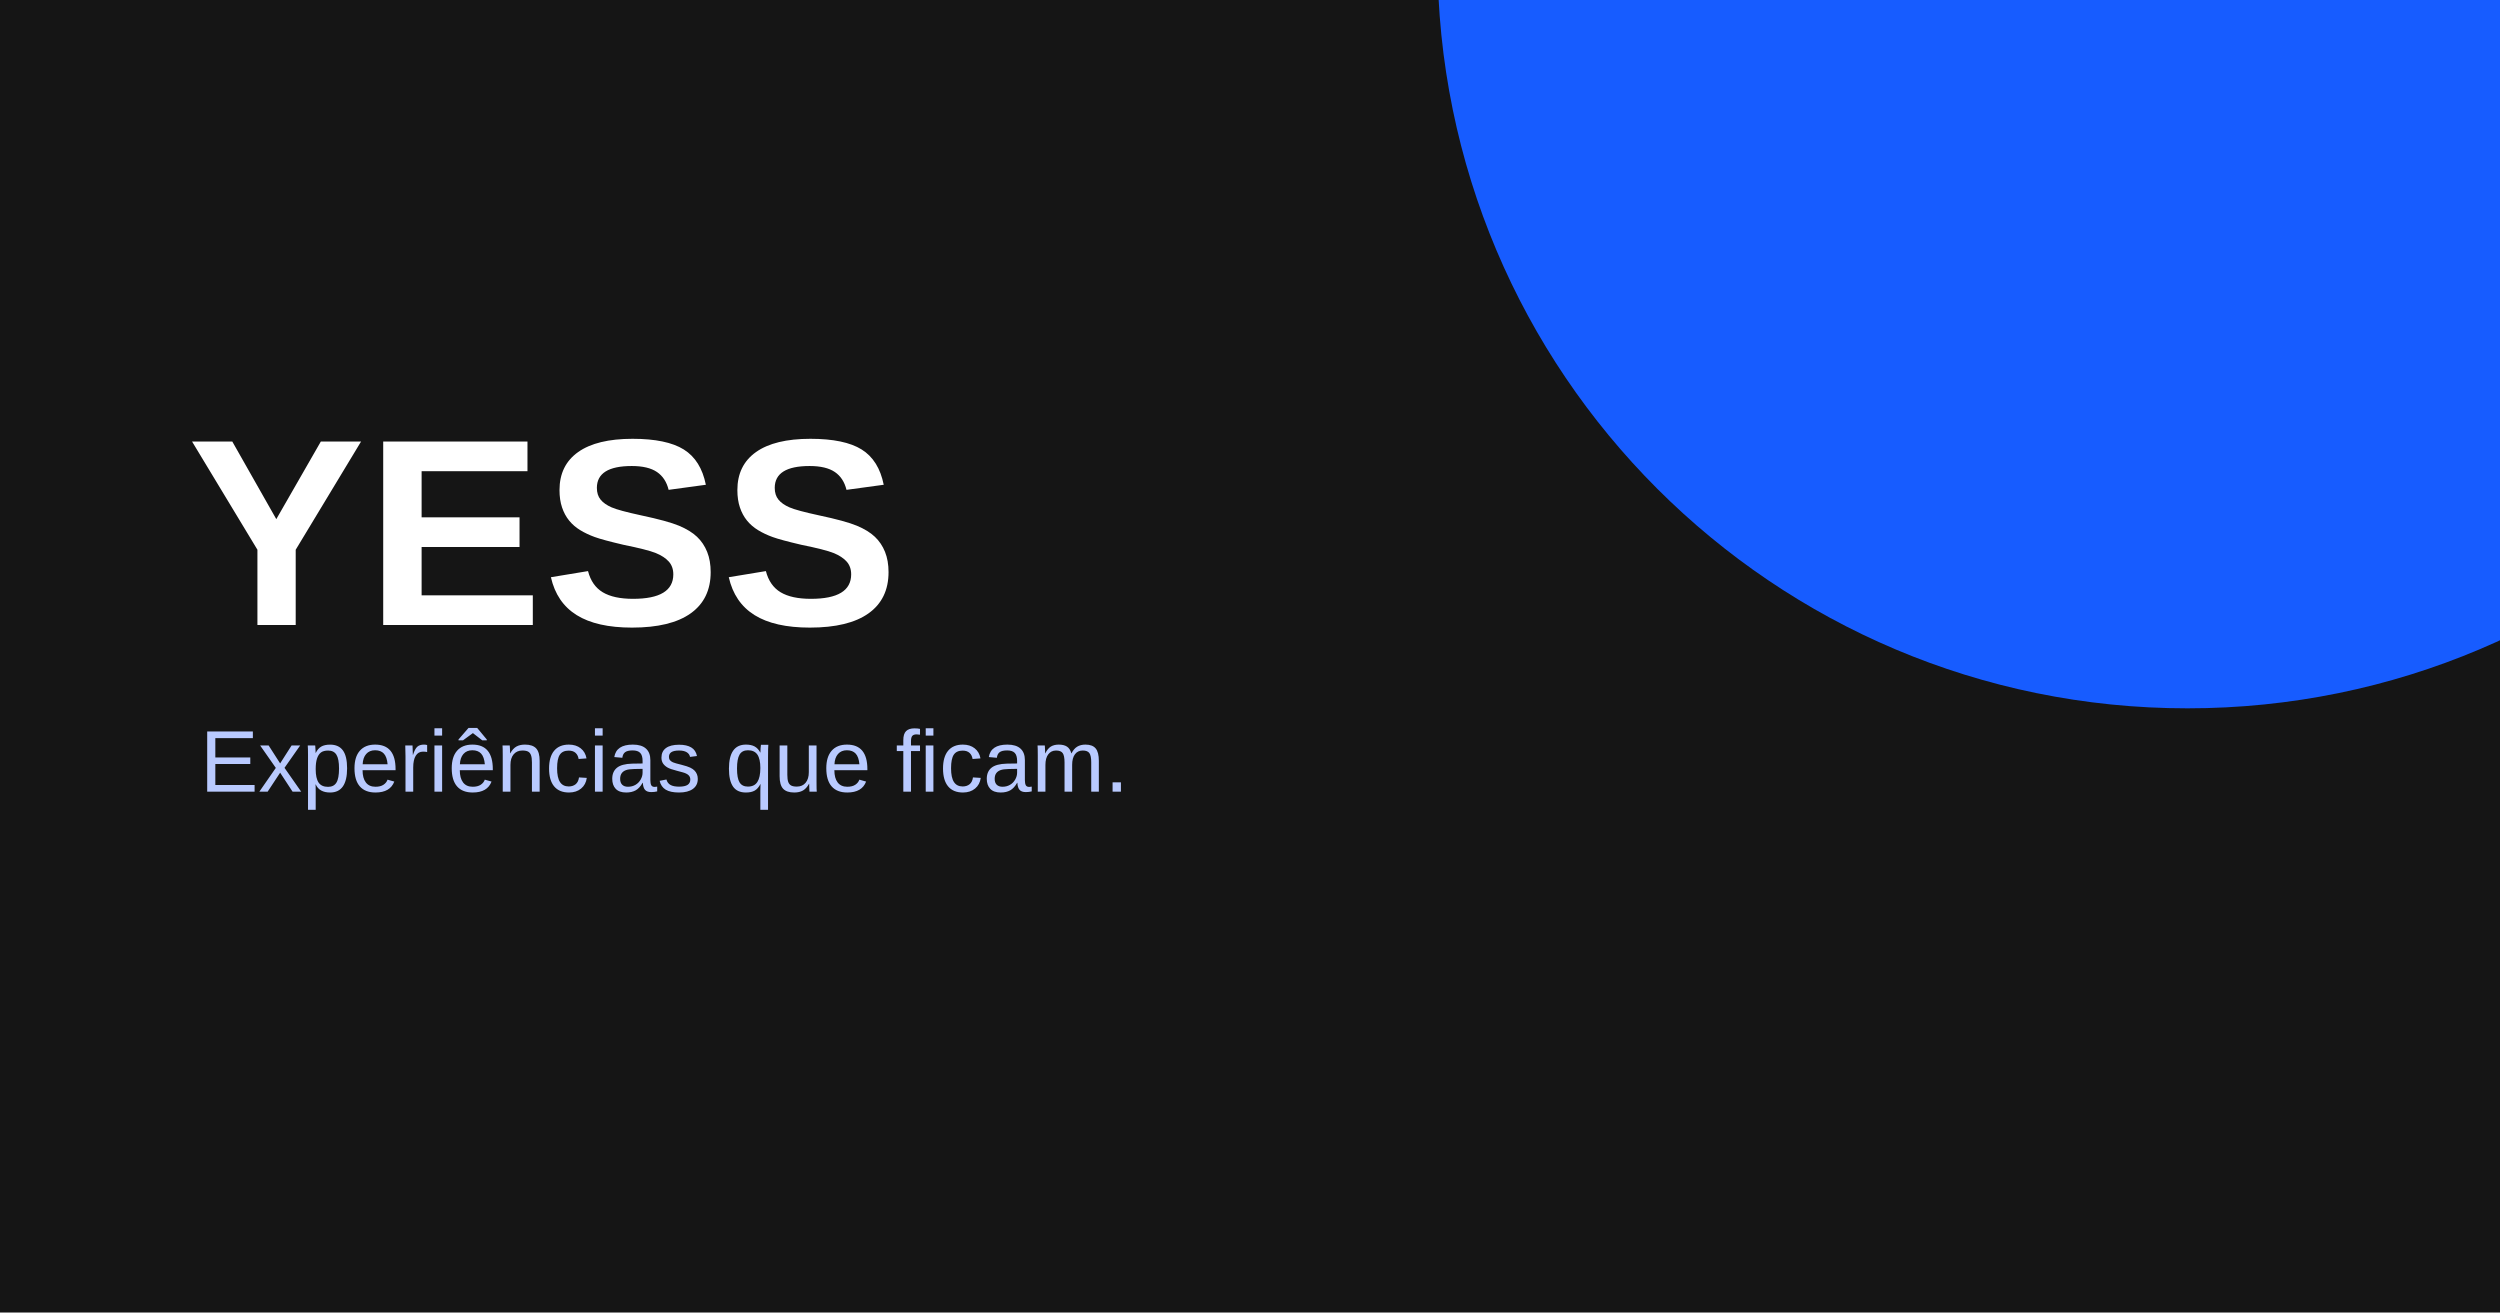
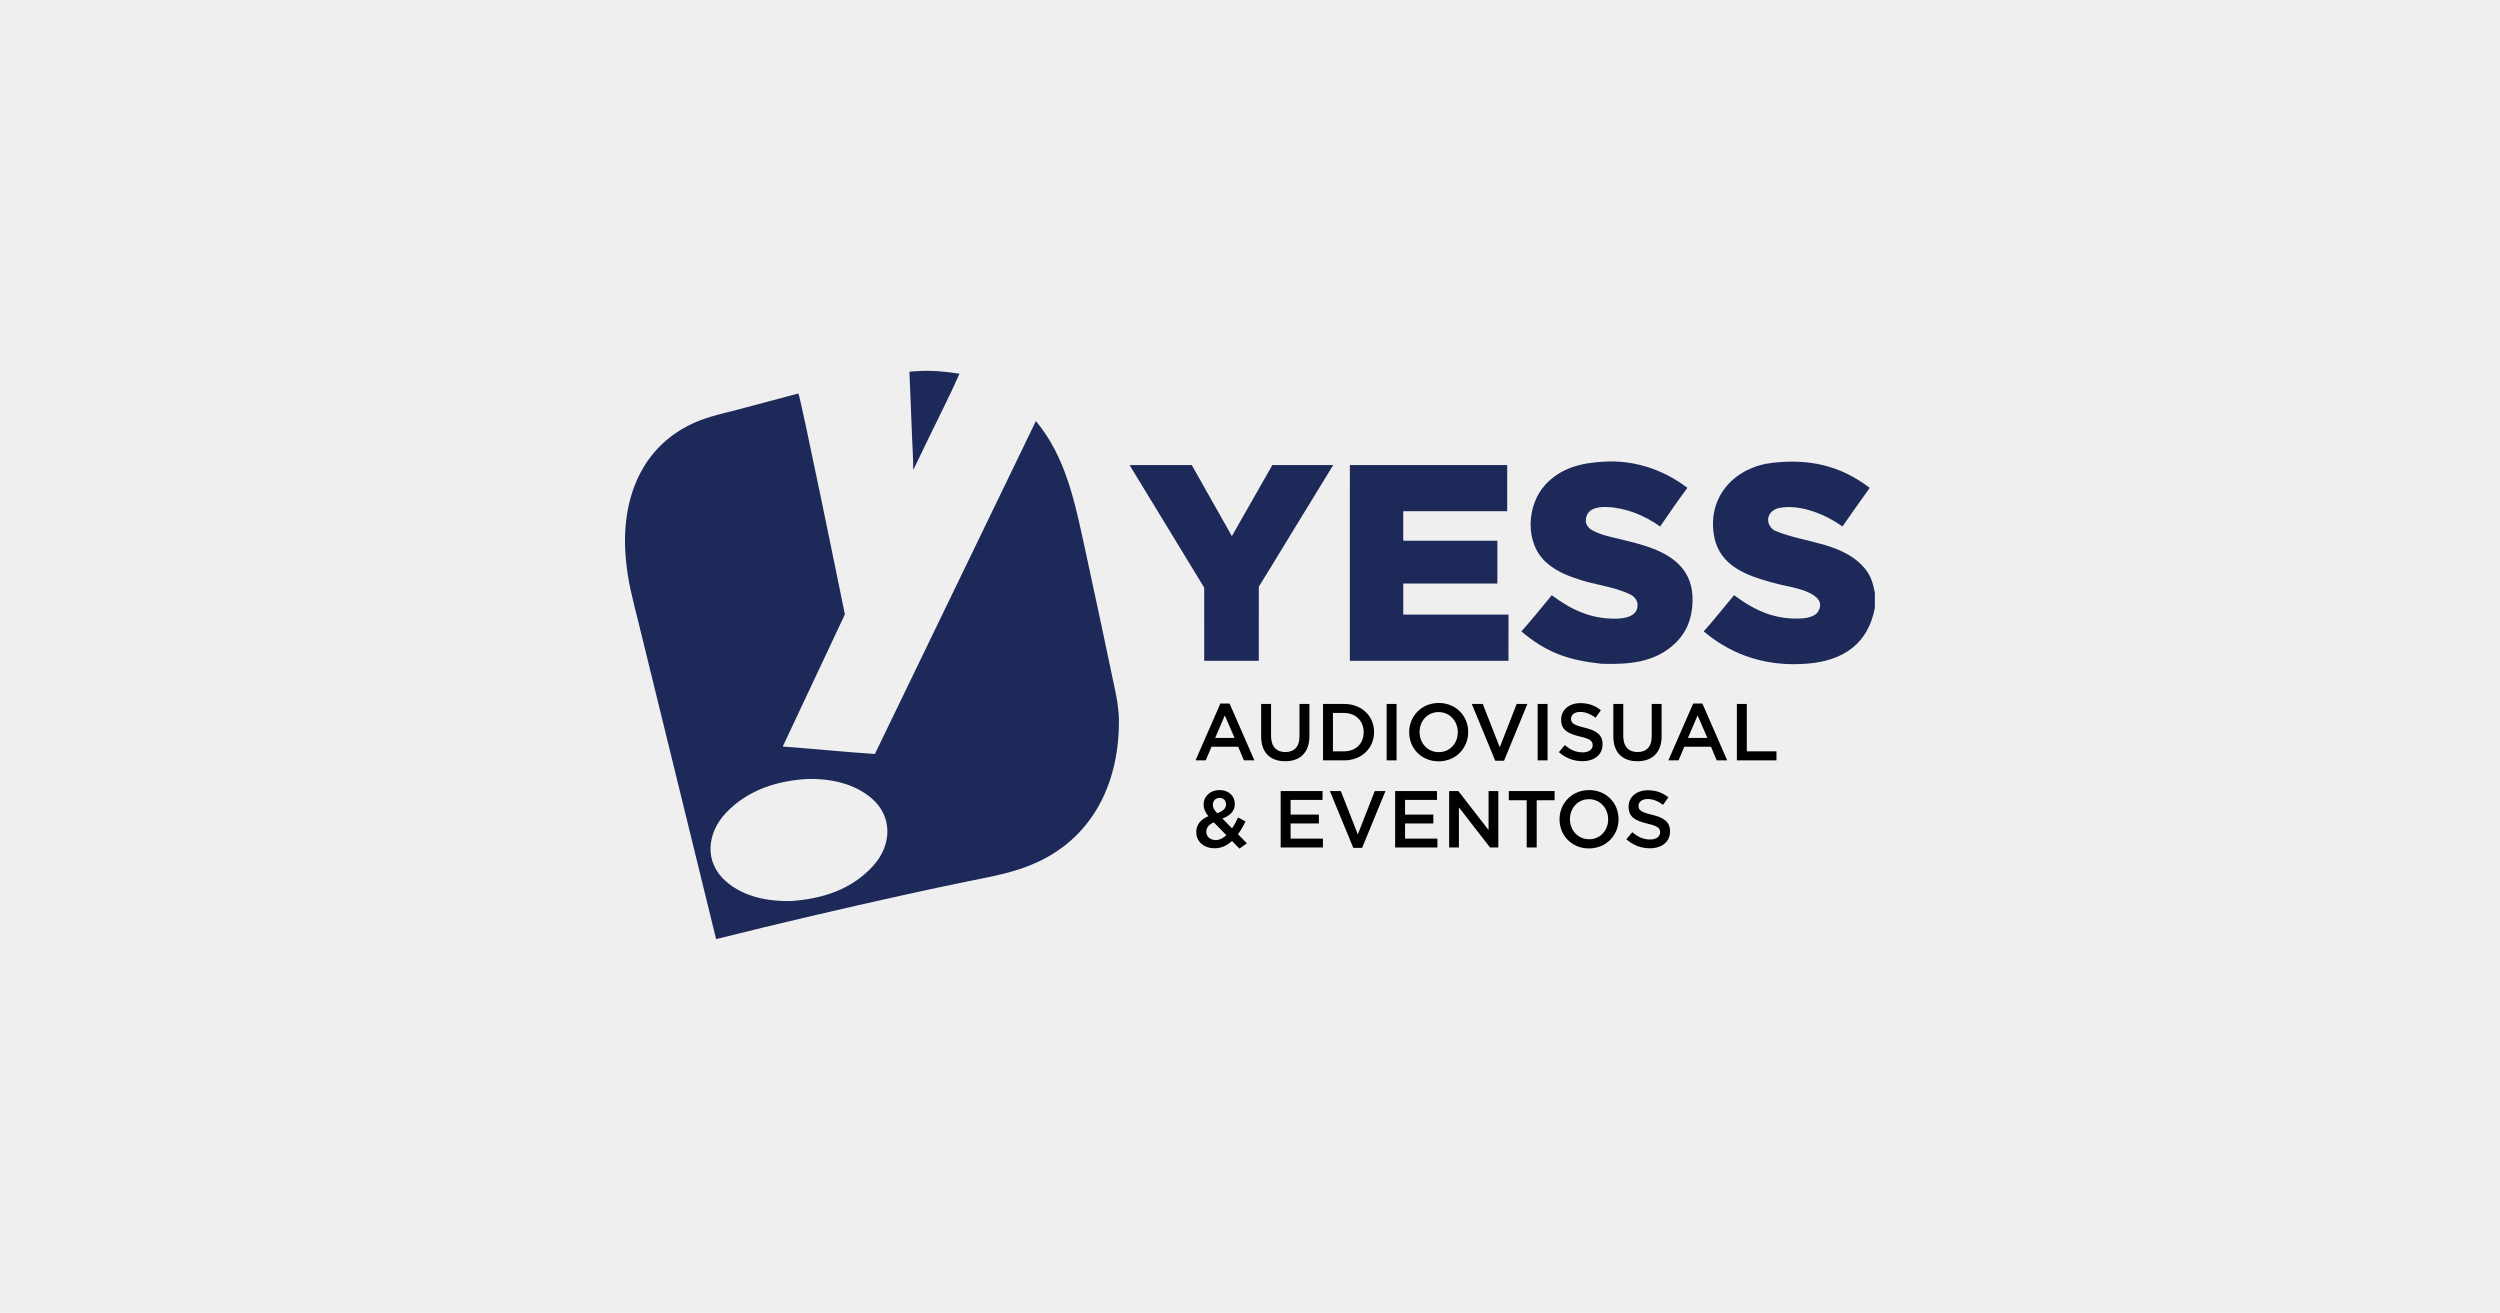
- <svg xmlns="http://www.w3.org/2000/svg" viewBox="0 0 1200 630">
-   <rect width="1200" height="630" fill="#151515" />
-   <circle cx="1050" cy="-20" r="360" fill="#175cff" />
-   <text x="90" y="300" fill="white" font-family="Arial, sans-serif" font-size="128" font-weight="800">YESS</text>
-   <text x="96" y="380" fill="#b9caff" font-family="Arial, sans-serif" font-size="42">Experiências que ficam.</text>
+ <svg xmlns="http://www.w3.org/2000/svg" width="1200" height="630" viewBox="0 0 1200 630" fill="none">
+   <rect width="1200" height="630" fill="#EFEFEF" />
+   <g clip-path="url(#clip0_497_1112)">
+     <path d="M573.864 364.973L585.782 337.697H590.193L602.11 364.973H597.08L594.333 358.434H581.525L578.74 364.973H573.864ZM583.267 354.217H592.592L587.91 343.384L583.267 354.217Z" fill="black" />
+     <path d="M616.879 365.398C609.836 365.398 605.349 361.336 605.349 353.482V337.89H610.106V353.288C610.106 358.318 612.7 360.988 616.955 360.988C621.173 360.988 623.764 358.473 623.764 353.482V337.89H628.524V353.25C628.524 361.336 623.958 365.398 616.879 365.398Z" fill="black" />
+     <path d="M635.058 364.973V337.89H645.158C653.67 337.89 659.549 343.732 659.549 351.354V351.431C659.549 359.053 653.67 364.973 645.158 364.973H635.058ZM645.158 342.224H639.815V360.639H645.158C650.846 360.639 654.558 356.809 654.558 351.509V351.431C654.558 346.131 650.846 342.224 645.158 342.224Z" fill="black" />
+     <path d="M665.594 364.973V337.89H670.354V364.973H665.594Z" fill="black" />
+     <path d="M690.527 365.437C682.209 365.437 676.406 359.13 676.406 351.509V351.431C676.406 343.81 682.288 337.426 690.606 337.426C698.924 337.426 704.727 343.732 704.727 351.354V351.431C704.727 359.053 698.849 365.437 690.527 365.437ZM690.606 361.026C695.985 361.026 699.737 356.77 699.737 351.509V351.431C699.737 346.17 695.906 341.798 690.527 341.798C685.149 341.798 681.397 346.093 681.397 351.354V351.431C681.397 356.693 685.227 361.026 690.606 361.026Z" fill="black" />
+     <path d="M717.715 365.166L706.458 337.89H711.718L719.885 358.705L728.009 337.89H733.154L721.933 365.166H717.715Z" fill="black" />
+     <path d="M738.07 364.973V337.89H742.827V364.973H738.07Z" fill="black" />
+     <path d="M759.558 365.36C755.418 365.36 751.512 363.928 748.261 361.026L751.124 357.622C753.715 359.866 756.349 361.142 759.676 361.142C762.615 361.142 764.473 359.75 764.473 357.738V357.66C764.473 355.726 763.391 354.681 758.361 353.521C752.594 352.128 749.343 350.426 749.343 345.435V345.357C749.343 340.715 753.212 337.504 758.591 337.504C762.54 337.504 765.673 338.703 768.418 340.908L765.867 344.506C763.427 342.688 760.991 341.721 758.515 341.721C755.727 341.721 754.103 343.152 754.103 344.932V345.009C754.103 347.098 755.343 348.027 760.564 349.265C766.291 350.658 769.233 352.708 769.233 357.196V357.273C769.233 362.342 765.246 365.36 759.558 365.36Z" fill="black" />
+     <path d="M785.933 365.398C778.891 365.398 774.403 361.336 774.403 353.482V337.89H779.163V353.288C779.163 358.318 781.754 360.988 786.012 360.988C790.23 360.988 792.821 358.473 792.821 353.482V337.89H797.582V353.25C797.582 361.336 793.015 365.398 785.933 365.398Z" fill="black" />
+     <path d="M800.809 364.973L812.727 337.697H817.139L829.055 364.973H824.024L821.279 358.434H808.47L805.685 364.973H800.809ZM810.212 354.217H819.536L814.855 343.384L810.212 354.217Z" fill="black" />
+     <path d="M833.7 364.973V337.89H838.461V360.639H852.7V364.973H833.7Z" fill="black" />
+     <path d="M594.952 407.328L591.354 403.652C589.032 405.819 586.324 407.173 583.073 407.173C578.005 407.173 574.212 404.117 574.212 399.435V399.358C574.212 395.876 576.263 393.361 579.978 391.775C578.43 389.802 577.734 388.099 577.734 386.126V386.049C577.734 382.412 580.674 379.24 585.511 379.24C589.806 379.24 592.708 382.141 592.708 385.778V385.855C592.708 389.415 590.348 391.543 586.749 392.897L591.392 397.617C592.437 396.069 593.405 394.29 594.294 392.394L597.893 394.29C596.809 396.456 595.61 398.584 594.217 400.441L598.512 404.774L594.952 407.328ZM584.234 390.343C587.02 389.337 588.49 388.061 588.49 386.126V386.049C588.49 384.23 587.213 382.992 585.434 382.992C583.499 382.992 582.183 384.347 582.183 386.242V386.32C582.183 387.674 582.725 388.68 584.234 390.343ZM583.538 403.227C585.395 403.227 587.097 402.337 588.645 400.867L582.609 394.715C580.094 395.799 579.011 397.462 579.011 399.203V399.281C579.011 401.563 580.906 403.227 583.538 403.227Z" fill="black" />
+     <path d="M614.727 406.786V379.704H634.809V383.96H619.488V391.001H633.069V395.257H619.488V402.531H635.003V406.786H614.727Z" fill="black" />
+     <path d="M649.588 406.98L638.327 379.704H643.591L651.754 400.519L659.879 379.704H665.027L653.806 406.98H649.588Z" fill="black" />
+     <path d="M669.67 406.786V379.704H689.752V383.96H674.427V391.001H688.009V395.257H674.427V402.531H689.946V406.786H669.67Z" fill="black" />
+     <path d="M695.591 406.786V379.704H700.003L714.512 398.429V379.704H719.194V406.786H715.209L700.273 387.519V406.786H695.591Z" fill="black" />
+     <path d="M732.815 406.786V384.114H724.224V379.704H746.203V384.114H737.612V406.786H732.815Z" fill="black" />
+     <path d="M762.7 407.25C754.382 407.25 748.576 400.944 748.576 393.322V393.245C748.576 385.623 754.458 379.24 762.779 379.24C771.097 379.24 776.9 385.546 776.9 393.168V393.245C776.9 400.867 771.018 407.25 762.7 407.25ZM762.779 402.84C768.154 402.84 771.909 398.584 771.909 393.322V393.245C771.909 387.983 768.079 383.611 762.7 383.611C757.321 383.611 753.57 387.906 753.57 393.168V393.245C753.57 398.507 757.4 402.84 762.779 402.84Z" fill="black" />
+     <path d="M791.943 407.173C787.803 407.173 783.894 405.742 780.643 402.84L783.506 399.435C786.1 401.679 788.73 402.956 792.058 402.956C795 402.956 796.855 401.563 796.855 399.551V399.474C796.855 397.54 795.773 396.495 790.743 395.334C784.976 393.941 781.727 392.239 781.727 387.248V387.171C781.727 382.528 785.597 379.317 790.976 379.317C794.921 379.317 798.055 380.516 800.803 382.721L798.249 386.32C795.812 384.501 793.373 383.534 790.897 383.534C788.112 383.534 786.485 384.965 786.485 386.745V386.823C786.485 388.912 787.724 389.84 792.949 391.078C798.676 392.471 801.615 394.522 801.615 399.01V399.087C801.615 404.155 797.63 407.173 791.943 407.173Z" fill="black" />
+     <path d="M850.936 222.126C868.56 220.155 883.36 223.437 897.479 234.172C893.063 240.32 888.694 246.499 884.369 252.711L884.03 252.466C876.2 246.904 864.636 242.171 854.766 243.681C852.766 243.986 850.772 244.834 849.603 246.573C848.779 247.787 848.494 249.287 848.812 250.719C849.148 252.262 850.579 254.143 851.997 254.742C866.272 260.781 884.83 260.186 895.382 273.203C898.154 276.626 899.048 280.189 899.924 284.425V291.795C896.688 308.966 884.942 317.083 867.703 318.532C849.066 320.098 832.194 315.177 817.776 303.083C822.536 297.758 827.727 291.234 832.363 285.687C842.46 293.208 852.366 297.719 865.454 296.806C867.542 296.655 871.303 295.756 872.545 293.807C878.491 284.467 859.26 281.741 854.821 280.672C851.651 279.914 848.509 279.048 845.403 278.077C834.288 274.605 824.518 269.129 822.621 256.479C819.773 237.938 832.948 224.138 850.936 222.126ZM769.509 221.628C784.224 220.642 798.3 225.303 809.957 234.175C805.727 239.747 800.866 246.888 796.863 252.708C789.554 247.507 780.703 243.801 771.639 243.376C767.021 243.16 761.53 243.954 761.163 249.705C761.082 251.684 762.406 253.414 764.018 254.356C768.236 256.818 773.336 257.758 778.079 258.878C782.482 259.919 786.639 261 790.915 262.432C803.776 266.733 812.951 274.265 812.415 288.943C812.13 296.812 809.76 303.438 803.803 309.041C794.033 318.183 781.506 318.978 768.8 318.612C753.042 316.949 742.454 313.372 730.248 303.073C734.83 298.066 740.397 291.014 744.857 285.7C754.176 292.702 763.736 297.137 775.551 296.97C780.212 296.904 786.273 295.802 786.024 290.105C785.942 288.161 784.457 286.3 782.818 285.477C774.503 281.298 764.642 280.76 755.921 277.45C750.945 275.822 746.491 273.65 742.488 270.22C731.818 261.081 732.597 242.59 741.794 232.622C749.157 224.639 758.945 222.177 769.509 221.628ZM723.457 223.223V245.384L673.554 245.38L673.557 259.556L718.745 259.555L718.736 280.091L680.748 280.085L673.563 280.085L673.557 295.012L724.079 295.013L724.072 317.184L647.924 317.186L647.933 223.219L723.457 223.223ZM639.945 223.228L616.939 260.855C612.815 267.771 608.442 274.74 604.227 281.618L604.224 317.179L578.022 317.186L578.02 282.066L542.194 223.223L572.039 223.224L591.301 257.339L610.73 223.223L639.945 223.228Z" fill="#1C2959" />
+     <path d="M383.14 188.893C383.172 188.915 383.211 188.929 383.238 188.958C384.127 189.904 403.291 283.816 405.539 294.911L375.714 358.339C390.425 359.418 405.238 360.933 419.942 361.912L497.235 202.104C511.746 219.595 515.911 241.188 520.657 262.784L528.84 300.888L533.659 323.758C535.254 331.361 536.64 336.7 537.072 344.495C537.592 374.222 525.559 401.275 497.627 413.977C486.568 419.006 476.403 420.587 464.638 423.03C454.864 425.032 445.105 427.111 435.364 429.266C404.722 436 374.177 443.167 343.739 450.765L314.988 333.505L306.595 299.258C303.704 287.485 301.228 279.108 300.281 266.828C297.912 236.086 310.418 209.002 341.468 199.938C346.168 198.566 351.124 197.407 355.941 196.141L383.14 188.893ZM418.188 383.024C409.864 376.01 398.615 373.71 387.996 373.887C373.063 374.664 358.772 379.175 348.303 390.343C339.319 399.928 337.905 413.865 348.467 423.083C357.001 430.53 368.623 432.734 379.654 432.501C394.639 431.485 408.735 427.05 419.127 415.594C427.976 405.839 428.786 391.98 418.188 383.024ZM439.898 178.165C446.983 177.695 453.589 178.268 460.569 179.393C455.982 189.769 449.953 201.553 444.95 211.943L438.352 225.618C438.347 220.163 437.964 213.996 437.741 208.504L436.523 178.426C437.331 178.303 439.018 178.231 439.898 178.165Z" fill="#1C2959" />
+   </g>
+   <defs>
+     <clipPath id="clip0_497_1112">
+       <rect width="600" height="273" fill="white" transform="translate(300 178)" />
+     </clipPath>
+   </defs>
</svg>
